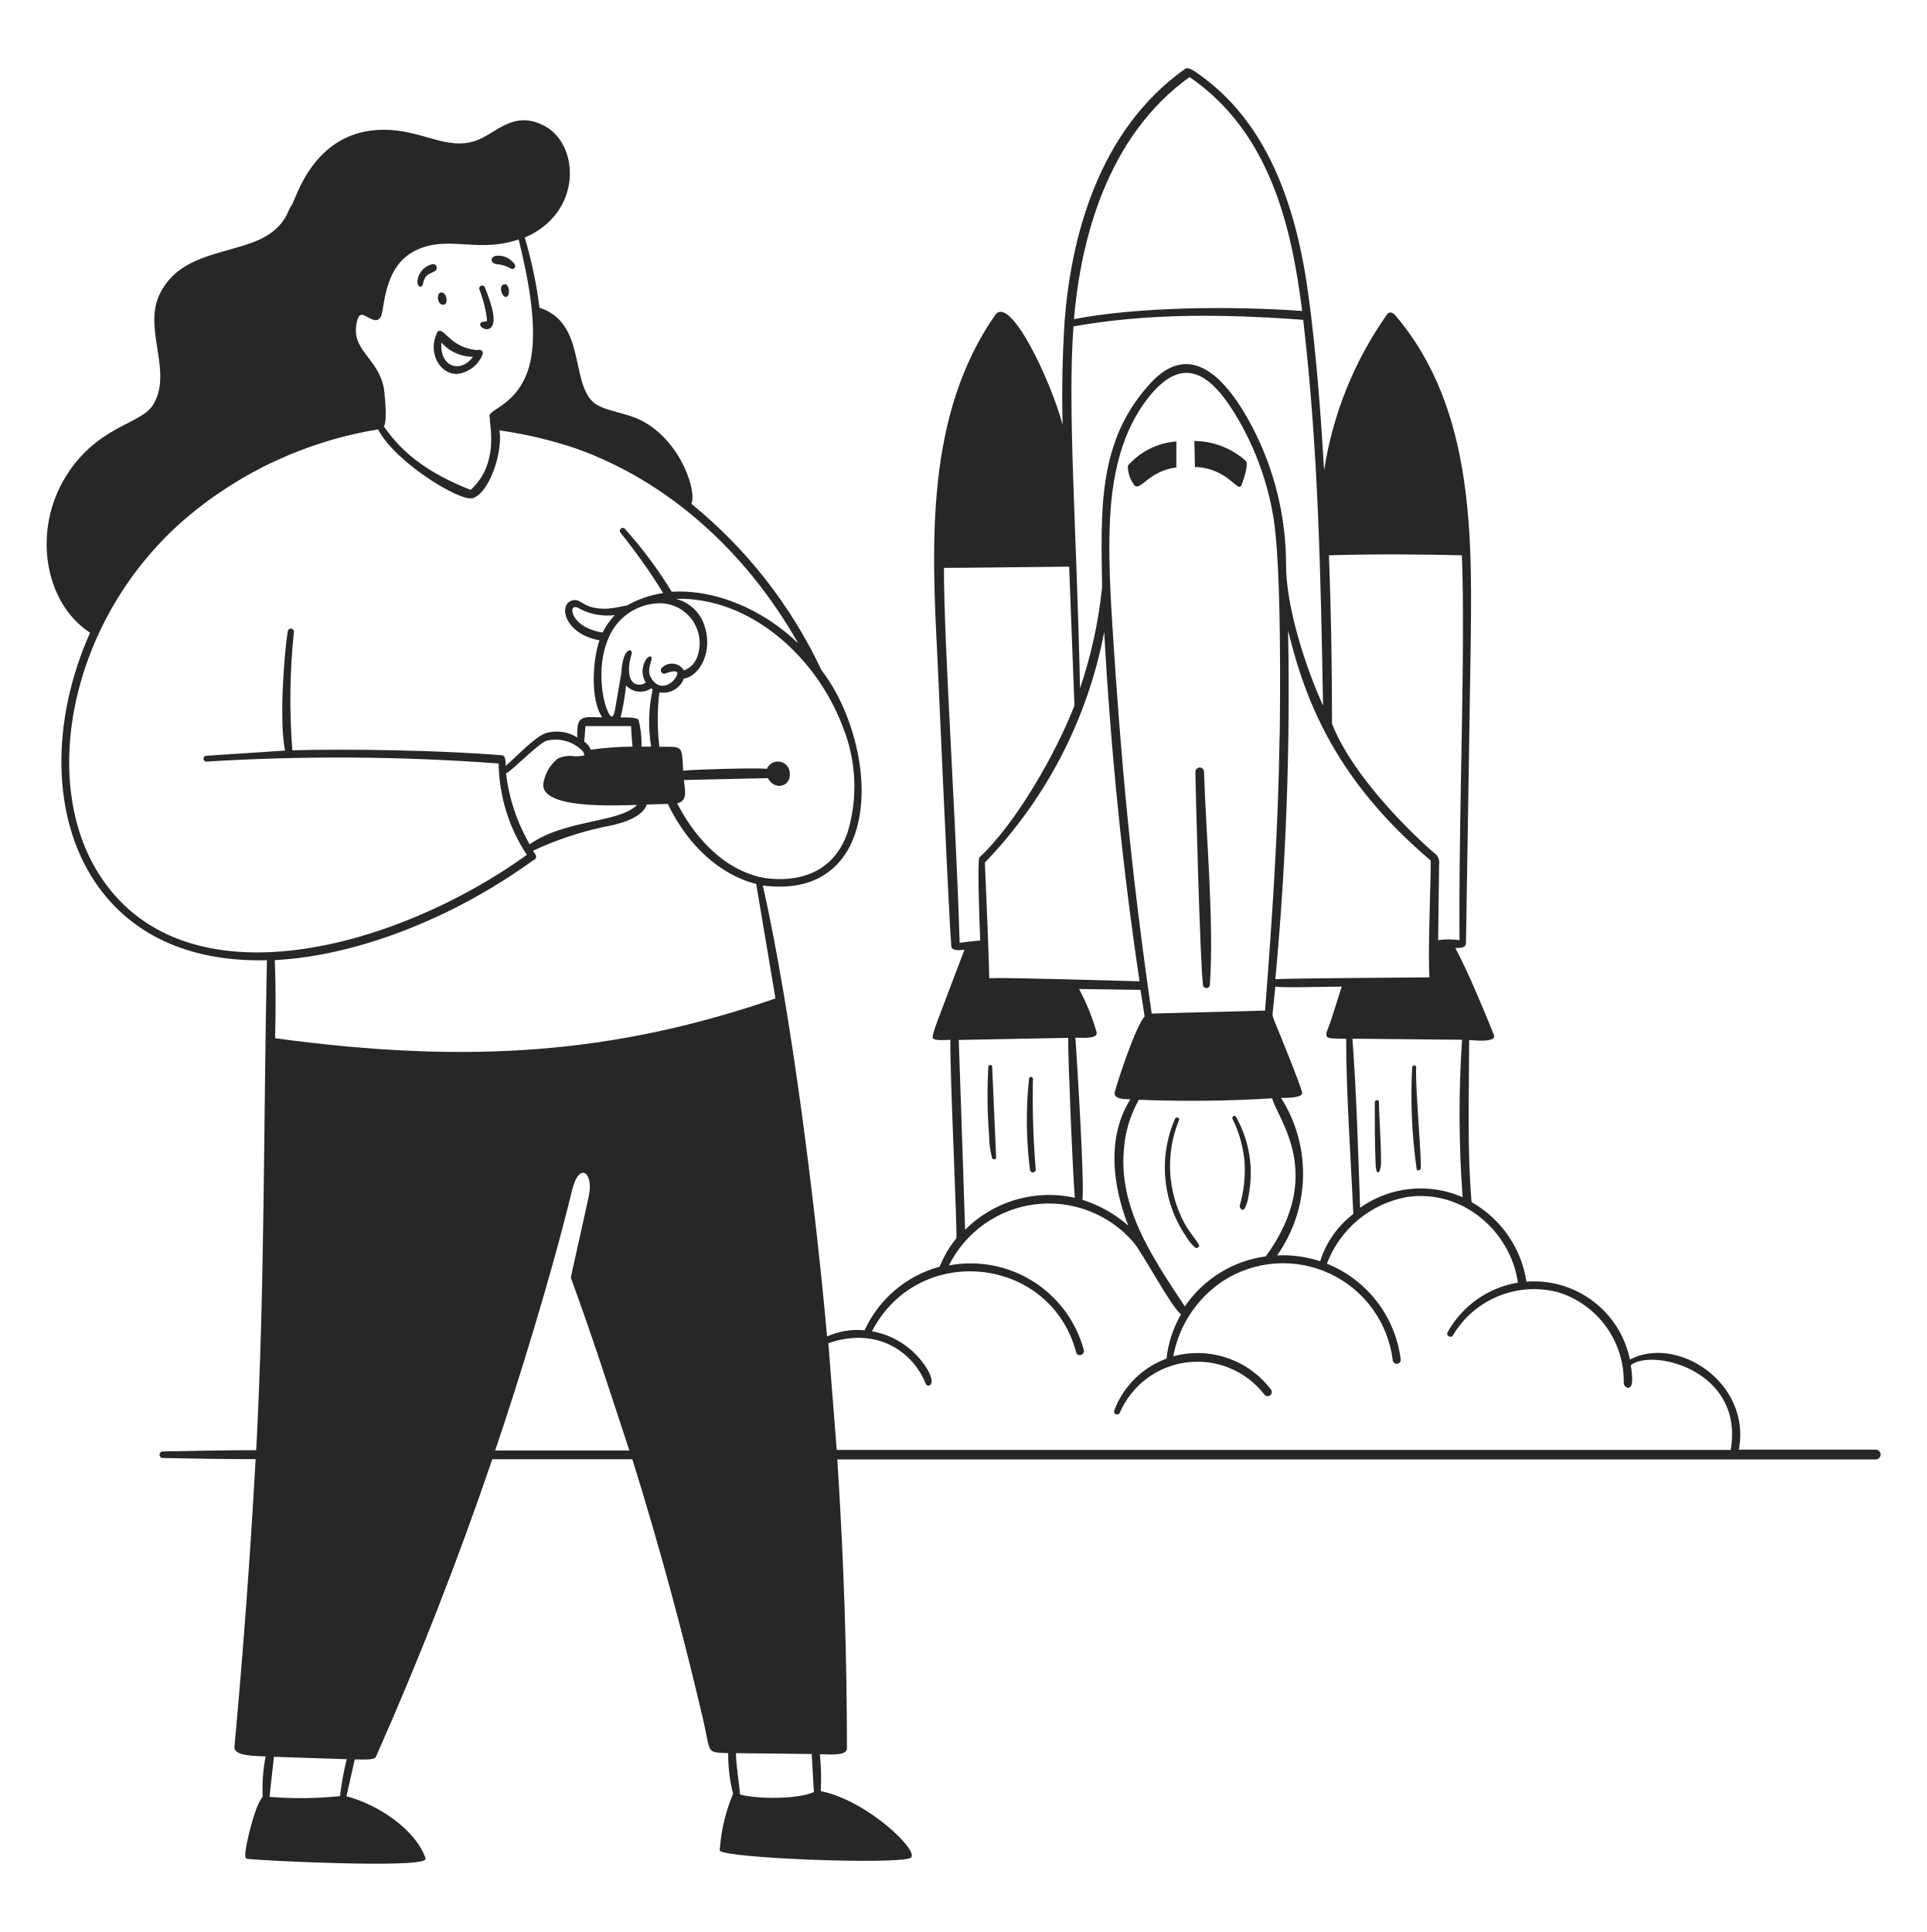
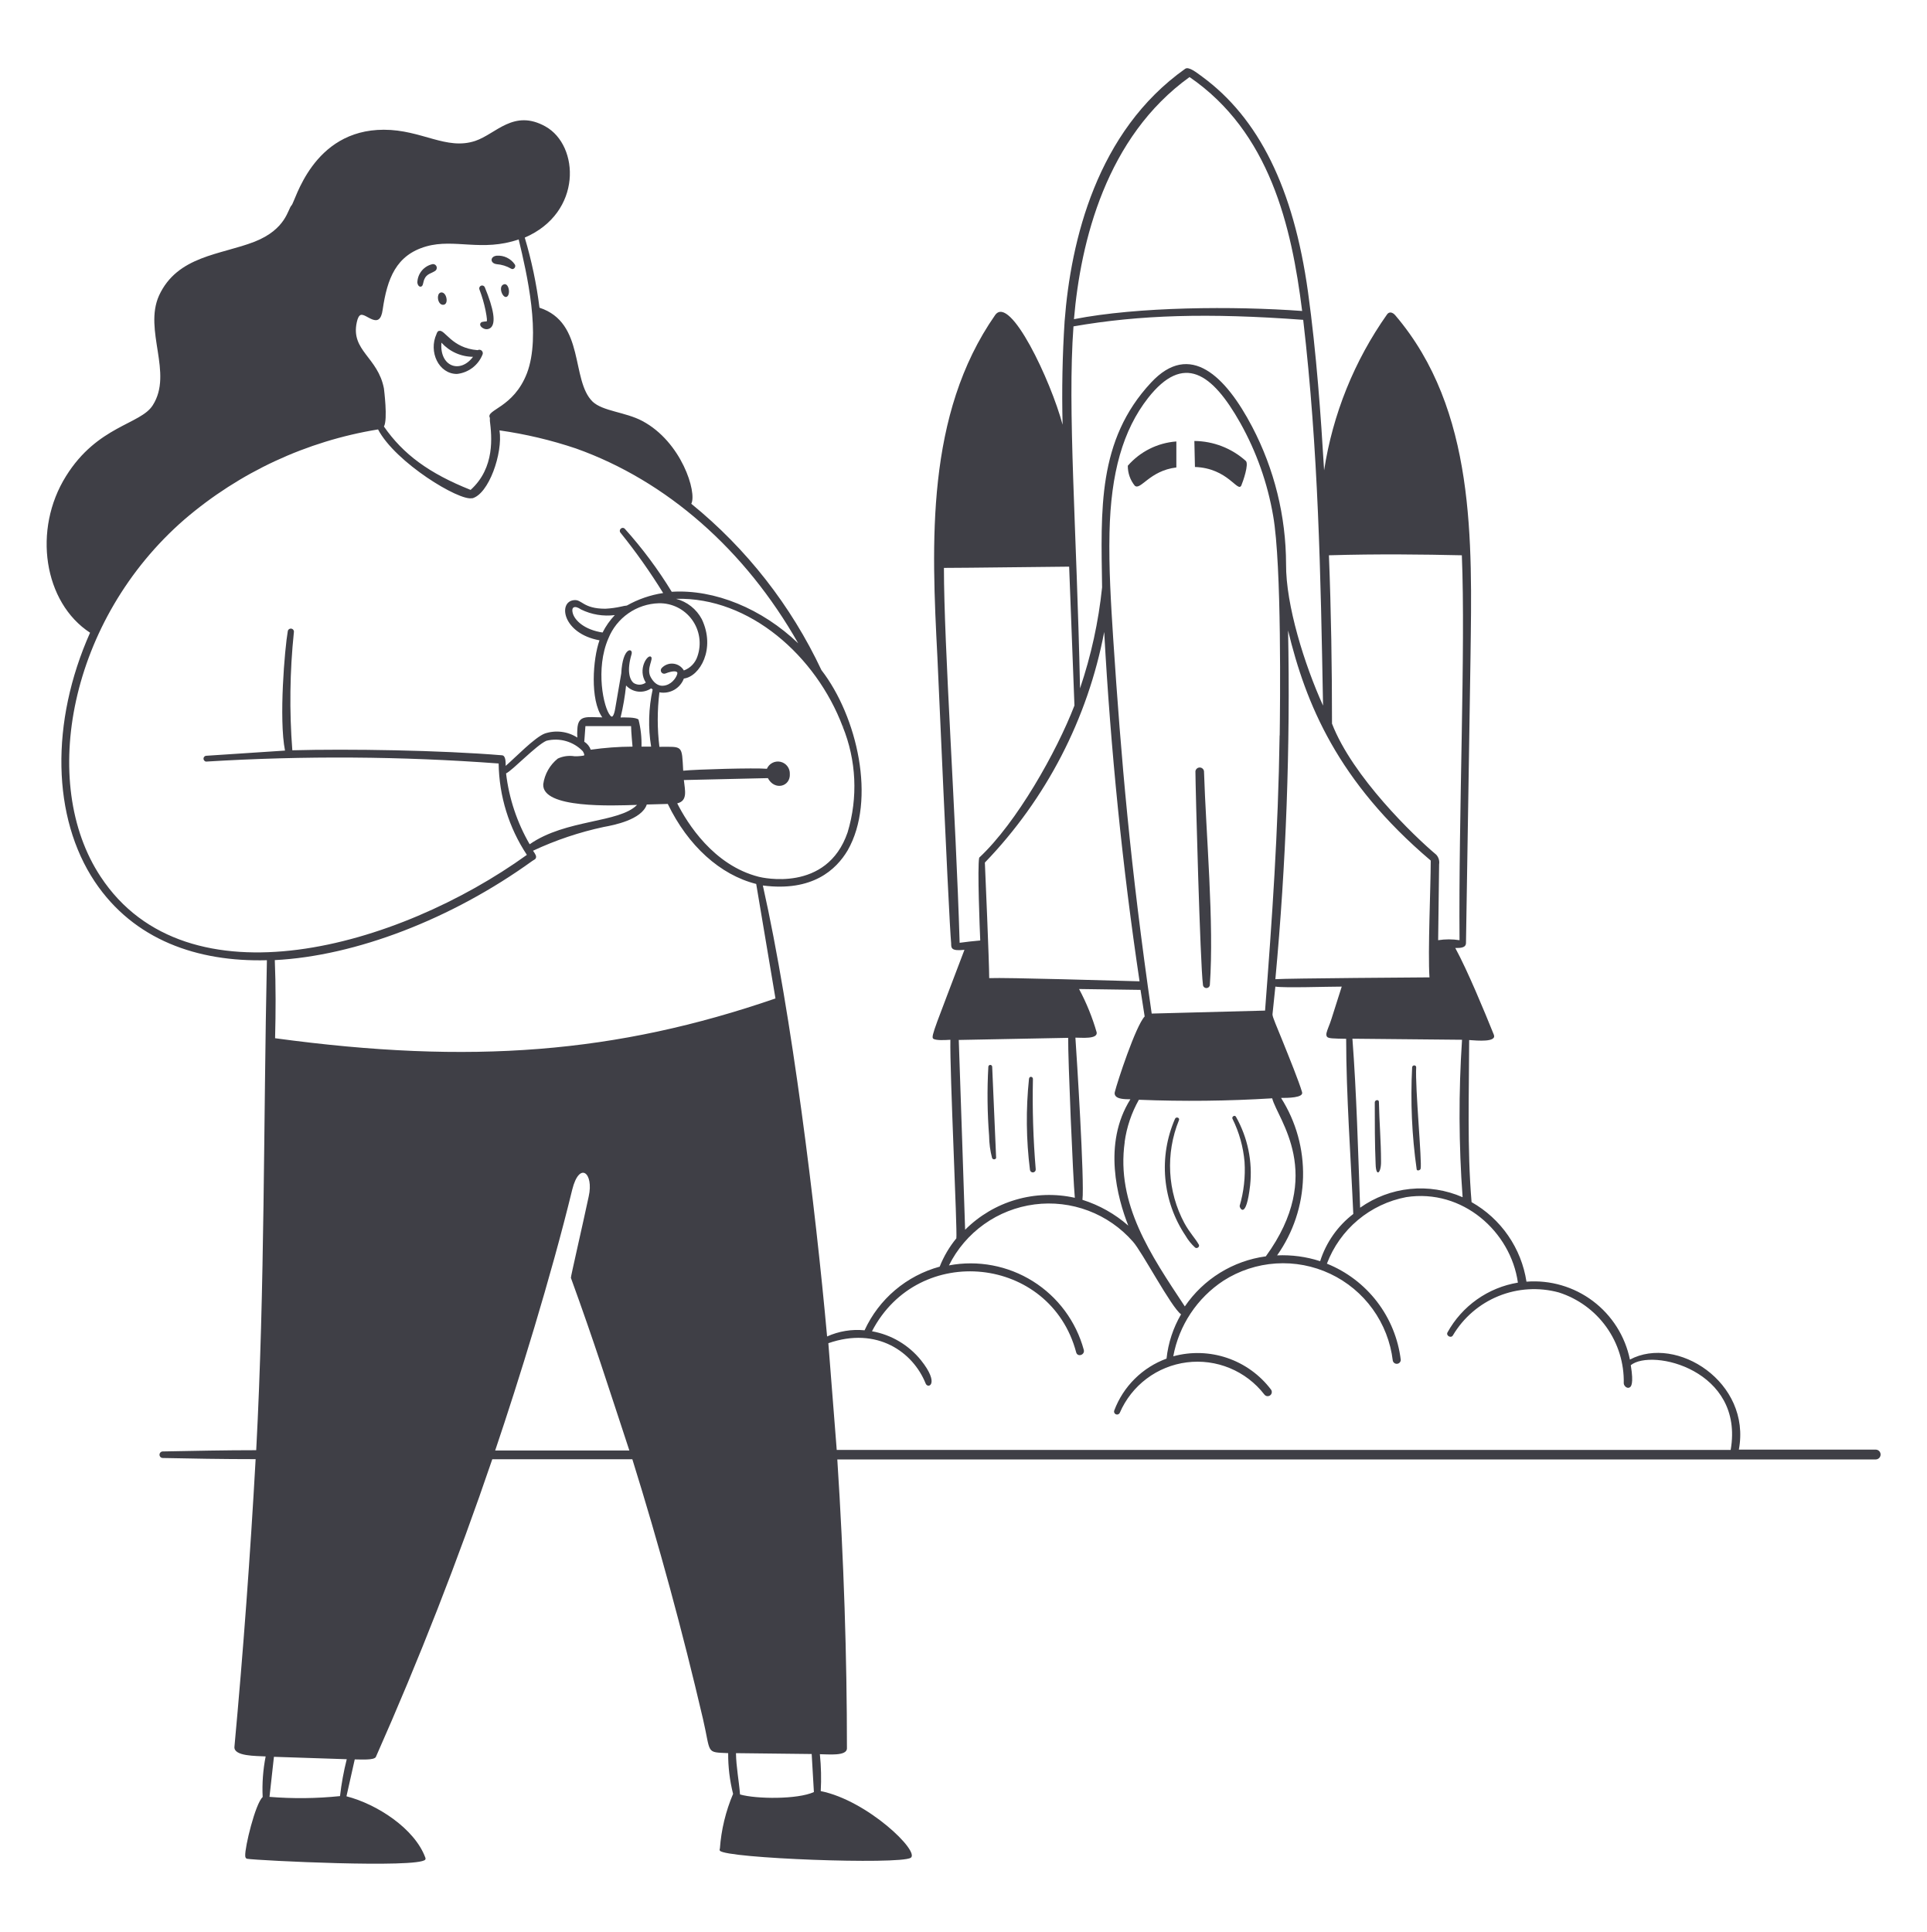
<svg xmlns="http://www.w3.org/2000/svg" width="320" height="321" viewBox="0 0 320 321" fill="none">
-   <path d="M172.048 194.276C171.63 189.285 171.475 184.276 171.584 179.268C171.584 178.852 170.976 178.74 170.928 179.268C170.405 184.287 170.459 189.35 171.088 194.356C171.099 194.484 171.16 194.602 171.257 194.684C171.355 194.767 171.481 194.807 171.608 194.796C171.736 194.786 171.853 194.725 171.936 194.627C172.019 194.53 172.059 194.404 172.048 194.276ZM164.8 192.404C164.829 192.469 164.876 192.524 164.936 192.563C164.996 192.602 165.065 192.622 165.136 192.622C165.207 192.622 165.277 192.602 165.337 192.563C165.396 192.524 165.443 192.469 165.472 192.404C165.248 187.364 165.04 182.308 164.816 177.252C164.816 177.167 164.783 177.086 164.723 177.026C164.663 176.966 164.581 176.932 164.496 176.932C164.411 176.932 164.33 176.966 164.27 177.026C164.21 177.086 164.176 177.167 164.176 177.252C163.963 181.07 164.006 184.897 164.304 188.708C164.315 189.956 164.481 191.198 164.8 192.404ZM206.736 193.044C206.893 195.516 206.617 197.996 205.92 200.372C205.92 200.74 206.992 202.772 207.664 196.932C208.086 192.988 207.263 189.01 205.312 185.556C205.104 185.172 204.56 185.556 204.736 185.892C205.844 188.131 206.522 190.556 206.736 193.044ZM187.344 77.38C187.333 78.584 187.74 79.755 188.496 80.692C189.456 81.556 190.944 78.196 195.408 77.668V73.348C192.294 73.576 189.395 75.025 187.344 77.38ZM229.408 192.948C229.408 189.652 229.12 186.372 229.056 183.076C229.056 182.628 228.368 182.724 228.368 183.172C228.368 186.58 228.368 190.02 228.512 193.444C228.576 195.7 229.456 194.868 229.408 192.948ZM198.4 73.268L198.496 77.588C204.016 77.78 205.616 81.94 206.208 80.644C206.464 80.052 207.504 77.092 206.944 76.58C204.595 74.472 201.557 73.294 198.4 73.268ZM83.568 47.3C82.736 47.748 83.568 49.716 84.224 49.284C84.88 48.852 84.48 46.772 83.568 47.3ZM82.512 42.484C81.392 42.596 81.36 43.748 82.512 43.892C83.347 43.957 84.156 44.209 84.88 44.628C85.312 44.916 85.776 44.34 85.52 43.94C85.191 43.455 84.739 43.065 84.211 42.81C83.683 42.554 83.097 42.442 82.512 42.484ZM79.648 48.116C80.076 49.239 80.414 50.395 80.656 51.572C80.928 52.948 80.912 53.316 80.848 53.396C80.59 53.405 80.333 53.437 80.08 53.492C79.616 53.652 79.616 54.244 80.336 54.58C80.532 54.679 80.752 54.717 80.969 54.688C81.186 54.66 81.389 54.566 81.552 54.42C82.384 53.62 82.032 51.364 80.528 47.716C80.475 47.6 80.378 47.509 80.258 47.464C80.138 47.419 80.005 47.423 79.888 47.476C79.772 47.529 79.681 47.627 79.636 47.747C79.591 47.867 79.595 48 79.648 48.116Z" fill="#27272A" />
-   <path d="M311.552 240.852H288.848C290.944 229.652 278.496 221.764 270.752 225.892C269.957 222.011 267.772 218.555 264.608 216.171C261.443 213.788 257.518 212.642 253.568 212.948C253.147 210.199 252.107 207.581 250.527 205.292C248.948 203.003 246.869 201.102 244.448 199.732C243.696 190.772 244.032 181.652 244.048 172.804C245.408 172.9 248.672 173.204 248.144 171.908C246.544 167.94 243.808 161.316 241.744 157.508C242.576 157.508 243.52 157.508 243.52 156.66C243.776 141.3 244.272 109.076 244.272 109.076C244.528 90.004 245.168 68.084 231.776 52.388C231.36 51.892 230.784 51.716 230.416 52.228C224.968 59.941 221.386 68.815 219.952 78.148C219.408 69.028 218.688 58.724 217.28 48.532C214.88 31.236 209.088 19.62 199.68 12.724C198.784 12.068 197.472 11.012 196.88 11.428C182.192 21.828 177.872 39.972 176.848 53.364C176.48 59.06 176.368 64.836 176.512 70.564C174.544 63.22 167.792 48.884 165.312 52.34C153.76 68.884 154.736 90.26 155.712 109.124C157.312 145.06 157.792 154.324 158 156.74C158 157.524 158 158.052 160.208 157.812C155.552 170.148 154.592 172.212 155.008 172.564C155.424 172.916 157.072 172.804 157.872 172.756C157.76 178.148 159.04 204.356 158.864 205.748C157.703 207.163 156.769 208.75 156.096 210.452C153.369 211.194 150.837 212.526 148.681 214.354C146.525 216.181 144.796 218.46 143.616 221.028C141.488 220.82 139.342 221.173 137.392 222.052C135.472 200.756 131.536 168.564 126.72 147.124C134.96 148.196 138.896 144.5 140.8 141.3C145.6 132.932 142.4 119.028 136.448 111.332C131.41 100.615 124.022 91.17 114.832 83.7C115.808 81.844 113.232 73.412 106.688 69.94C103.888 68.452 100.16 68.34 98.448 66.74C94.784 63.156 97.248 53.62 89.616 51.124C89.123 47.181 88.304 43.285 87.168 39.476C96.768 35.348 96.272 24.18 90.608 21.012C85.328 18.068 82.416 22.244 78.944 23.412C74.144 25.012 70.064 21.556 63.76 21.556C51.872 21.556 49.056 33.524 48.432 34.116C47.808 34.708 47.568 38.084 42.272 40.164C36.64 42.356 29.472 42.484 26.416 49.108C23.824 54.9 28.8 61.972 25.376 67.332C23.376 70.532 16.192 70.724 10.976 79.092C5.392 88.004 7.264 100.1 14.96 105.124C8.336 120.004 8.64 135.828 15.744 146.484C22.24 156.196 32.832 159.844 44.336 159.54C43.76 186.644 44 213.668 42.56 240.948C37.36 240.948 32.144 241.06 27.04 241.156C26.896 241.156 26.758 241.214 26.656 241.316C26.553 241.418 26.496 241.556 26.496 241.7C26.496 241.845 26.553 241.983 26.656 242.085C26.758 242.187 26.896 242.244 27.04 242.244C31.6 242.34 36.992 242.436 42.464 242.436C41.584 258.324 40.4 274.436 38.944 290.228C38.8 291.828 42.544 291.732 44.128 291.828C43.691 294.051 43.524 296.318 43.632 298.58C42.416 299.652 40.64 306.98 40.736 308.34C40.736 308.628 40.864 308.804 41.056 308.836C42.816 309.124 69.408 310.436 70.64 308.98C70.671 308.924 70.687 308.861 70.687 308.796C70.687 308.732 70.671 308.669 70.64 308.612C68.864 303.812 62.64 299.764 57.552 298.452L58.928 292.324C59.984 292.324 62.128 292.484 62.432 291.924C69.584 275.796 76.096 259.14 81.776 242.452H105.04C109.472 256.678 113.384 271.061 116.768 285.572C118.128 291.428 117.184 291.108 120.96 291.284C120.942 293.566 121.217 295.84 121.776 298.052C120.549 300.94 119.808 304.011 119.584 307.14C119.553 307.194 119.537 307.255 119.537 307.316C119.537 307.378 119.553 307.439 119.584 307.492C120.592 308.772 149.312 309.844 151.28 308.676C152.88 307.652 144.112 299.156 136.336 297.588C136.448 295.545 136.4 293.496 136.192 291.46C137.552 291.46 140.688 291.828 140.688 290.484C140.688 275.38 140.176 259.204 139.088 242.484H311.6C311.817 242.478 312.022 242.386 312.17 242.228C312.319 242.071 312.399 241.861 312.392 241.644C312.386 241.428 312.294 241.223 312.136 241.074C311.979 240.926 311.769 240.846 311.552 240.852ZM94.832 212.308C98.816 223.268 100.944 230.084 104.544 240.996H82.256C86.144 229.492 91.52 212.196 95.056 197.652C96.256 192.852 98.672 194.884 97.792 198.788C96.768 203.604 94.784 212.196 94.832 212.308ZM135.2 297.748C132.464 298.996 125.6 298.916 122.928 298.148C122.752 295.86 122.288 293.572 122.256 291.284L134.832 291.428C134.944 293.54 135.072 295.636 135.2 297.748ZM45.6 159.524C59.04 158.852 75.024 152.708 88.4 143.06C88.688 142.852 88.944 142.804 89.024 142.532C89.104 142.26 89.024 142.036 88.544 141.348C92.302 139.589 96.247 138.263 100.304 137.396C101.904 137.108 106.592 136.212 107.44 133.668L110.928 133.572C114.288 140.532 119.632 145.364 125.616 146.868L128.816 165.892C102.384 174.996 78.256 176.932 45.696 172.5C45.808 168.196 45.824 163.828 45.648 159.524H45.6ZM87.536 62.004C85.296 67.812 80.624 68.052 81.376 69.428V69.924C81.68 72.468 82.272 77.7 78.176 81.396C71.264 78.644 66.976 75.476 63.776 70.868C64.448 69.7 63.776 64.596 63.776 64.548C62.784 59.332 58.24 58.276 59.264 53.556C59.408 52.868 59.616 52.468 59.888 52.34C60.784 51.94 63.088 55.028 63.568 51.444C64.32 46.324 65.76 42.372 70.832 40.932C75.536 39.604 80.08 41.876 86.16 39.78C87.536 45.476 89.904 55.78 87.536 62.004ZM78.416 82.804C81.184 82.116 83.552 75.316 82.976 71.508C87.294 72.118 91.547 73.125 95.68 74.516C110.72 79.876 123.776 91.332 132.592 106.884C126.576 101.124 118.704 97.876 111.584 98.324C109.314 94.604 106.706 91.101 103.792 87.86C103.749 87.812 103.696 87.774 103.636 87.748C103.577 87.721 103.513 87.708 103.448 87.708C103.383 87.708 103.319 87.721 103.26 87.748C103.201 87.774 103.148 87.812 103.104 87.86C103.058 87.905 103.022 87.959 102.997 88.018C102.972 88.077 102.959 88.14 102.959 88.204C102.959 88.269 102.972 88.332 102.997 88.391C103.022 88.45 103.058 88.504 103.104 88.548C105.661 91.727 108.017 95.061 110.16 98.532C108.04 98.852 105.995 99.557 104.128 100.612C103.826 100.642 103.526 100.696 103.232 100.772C102.354 100.971 101.46 101.094 100.56 101.14C96.816 101.14 96.672 99.54 95.328 99.716C92.656 99.988 93.44 105.268 99.584 106.388C98.48 109.476 97.984 116.276 100.048 119.188C97.584 119.188 96 118.676 95.904 121.188C95.872 121.641 95.872 122.096 95.904 122.548C95.111 122.038 94.213 121.712 93.277 121.596C92.341 121.48 91.39 121.576 90.496 121.876C88.816 122.516 85.616 125.86 84 127.252C84 126.58 84 125.556 83.408 125.492C73.248 124.644 57.808 124.404 48.56 124.66C48.053 118.133 48.139 111.573 48.816 105.06C48.844 104.927 48.817 104.788 48.742 104.673C48.667 104.559 48.55 104.48 48.416 104.452C48.283 104.425 48.143 104.451 48.029 104.526C47.915 104.601 47.836 104.719 47.808 104.852C47.296 107.732 46.304 119.476 47.344 124.708L34.24 125.572C34.144 125.581 34.052 125.62 33.977 125.682C33.903 125.745 33.849 125.828 33.823 125.922C33.797 126.015 33.8 126.115 33.832 126.207C33.863 126.298 33.922 126.379 34 126.436C34.045 126.477 34.099 126.506 34.157 126.523C34.215 126.54 34.277 126.543 34.336 126.532C50.49 125.543 66.693 125.65 82.832 126.852C82.907 132.258 84.534 137.529 87.52 142.036C66.176 157.412 31.056 167.46 16.72 145.668C6.4 130.1 11.52 102.9 30.656 86.292C39.797 78.456 50.917 73.285 62.8 71.348C65.696 76.868 76.32 83.284 78.4 82.772L78.416 82.804ZM102.128 102.196C101.313 103.057 100.628 104.033 100.096 105.092C97.104 104.644 95.408 103.076 95.12 101.78C94.896 100.884 95.424 100.516 96.528 101.268C98.265 102.116 100.211 102.438 102.128 102.196ZM109.904 111.012C109.823 111.106 109.775 111.223 109.768 111.346C109.76 111.47 109.794 111.592 109.863 111.694C109.933 111.797 110.034 111.873 110.151 111.912C110.269 111.951 110.396 111.949 110.512 111.908C111.808 111.396 112.416 111.508 112.512 111.748C112.608 111.988 112.096 113.172 111.056 113.684C110.384 114.02 109.088 114.324 108.096 112.516C107.28 111.044 108.672 109.428 108.096 109.092C107.52 108.756 105.888 111.236 107.28 113.412C106.993 113.623 106.649 113.743 106.292 113.758C105.936 113.772 105.584 113.679 105.28 113.492C104.576 112.948 104.096 111.428 104.912 108.692C105.216 107.636 103.424 107.364 103.2 111.892C103.104 112.516 102.416 116.356 102.208 117.652C102 118.948 101.712 119.044 101.68 119.06C101.648 119.076 101.504 119.06 101.376 118.884C100.24 117.604 98.88 111.092 101.056 106.084C101.733 104.395 102.888 102.941 104.381 101.901C105.873 100.86 107.638 100.279 109.456 100.228C110.526 100.208 111.584 100.446 112.542 100.923C113.5 101.4 114.328 102.101 114.957 102.966C115.585 103.832 115.995 104.837 116.152 105.895C116.308 106.953 116.207 108.034 115.856 109.044C115.684 109.582 115.391 110.074 115 110.481C114.609 110.889 114.13 111.202 113.6 111.396C113.418 111.084 113.164 110.819 112.86 110.623C112.555 110.427 112.209 110.305 111.849 110.268C111.49 110.23 111.126 110.278 110.788 110.408C110.45 110.537 110.147 110.744 109.904 111.012ZM98.128 124.564C97.932 124.013 97.554 123.544 97.056 123.236L97.248 120.644H104.832C104.832 121.508 105.072 124.052 105.072 124.052C102.748 124.063 100.428 124.234 98.128 124.564ZM103.088 119.204C103.511 117.456 103.815 115.681 104 113.892C104.52 114.459 105.227 114.819 105.991 114.907C106.755 114.995 107.525 114.806 108.16 114.372L108.416 114.548C107.732 117.672 107.645 120.897 108.16 124.052H106.56C106.604 122.538 106.437 121.025 106.064 119.556C105.6 119.14 103.792 119.204 103.088 119.204ZM90.768 123.076C91.841 122.808 92.965 122.828 94.027 123.135C95.089 123.441 96.051 124.022 96.816 124.82C97.104 125.3 97.056 125.46 97.04 125.508C97.024 125.556 96.08 125.684 95.44 125.652C94.495 125.5 93.525 125.633 92.656 126.036C91.337 127.095 90.473 128.617 90.24 130.292C90 134.372 101.792 133.86 105.824 133.732C102.848 136.772 93.984 136.084 87.984 140.276C85.888 136.66 84.553 132.652 84.064 128.5C85.12 128.02 89.072 123.812 90.768 123.076ZM140.8 138.292C137.344 148.388 126.512 145.796 126.064 145.684C118.512 143.78 114.144 136.74 112.496 133.476C114.288 133.06 113.776 131.3 113.6 129.604L127.552 129.284C128.672 131.412 131.328 130.708 131.2 128.58C131.217 128.117 131.07 127.663 130.787 127.297C130.504 126.93 130.101 126.674 129.649 126.573C129.196 126.473 128.723 126.533 128.311 126.745C127.899 126.957 127.574 127.306 127.392 127.732C125.392 127.556 115.552 127.828 113.488 128.052C113.248 123.764 113.488 124.068 109.536 124.084C109.168 121.077 109.168 118.036 109.536 115.028C110.374 115.185 111.241 115.041 111.984 114.623C112.727 114.204 113.299 113.538 113.6 112.74C116.256 112.404 118.928 107.796 116.576 102.868C116.136 102.041 115.529 101.314 114.794 100.733C114.059 100.152 113.211 99.73 112.304 99.492C124.512 99.172 135.568 109.012 139.984 120.724C140.208 120.724 140.352 120.564 139.984 120.724C142.257 126.315 142.545 132.515 140.8 138.292ZM57.6 292.292C57.091 294.308 56.717 296.355 56.48 298.42C52.589 298.823 48.668 298.866 44.768 298.548C45.024 296.324 45.264 294.116 45.504 291.892L57.6 292.292ZM270.88 226.836C274.368 223.972 289.792 227.62 287.488 240.9H138.992L137.6 223.172C145.712 220.356 151.664 224.644 153.76 229.86C154.128 230.836 156.192 230.004 152.976 225.988C150.933 223.463 148.047 221.758 144.848 221.188C152.592 206.276 174.512 208.66 178.768 224.692C178.992 225.54 180.256 225.124 180.032 224.276C178.748 219.548 175.73 215.478 171.578 212.877C167.426 210.277 162.446 209.336 157.632 210.244C158.989 207.517 160.996 205.166 163.477 203.399C165.958 201.631 168.837 200.503 171.857 200.112C174.878 199.721 177.949 200.081 180.798 201.159C183.647 202.237 186.186 204 188.192 206.292C189.664 207.892 194.592 217.268 196.192 218.372C194.877 220.628 194.053 223.136 193.776 225.732C191.798 226.457 190 227.6 188.503 229.082C187.007 230.565 185.847 232.353 185.104 234.324C185.051 234.445 185.048 234.582 185.096 234.705C185.144 234.828 185.239 234.927 185.36 234.98C185.481 235.033 185.618 235.036 185.741 234.988C185.864 234.94 185.963 234.845 186.016 234.724C186.984 232.482 188.52 230.531 190.472 229.063C192.424 227.595 194.726 226.662 197.149 226.355C199.572 226.048 202.033 226.378 204.289 227.313C206.546 228.247 208.52 229.754 210.016 231.684C210.122 231.833 210.283 231.933 210.463 231.963C210.643 231.993 210.828 231.95 210.976 231.844C211.125 231.738 211.225 231.578 211.255 231.397C211.285 231.217 211.242 231.033 211.136 230.884C209.293 228.444 206.76 226.612 203.865 225.625C200.971 224.638 197.846 224.542 194.896 225.348C195.366 222.801 196.347 220.375 197.78 218.216C199.213 216.057 201.067 214.211 203.232 212.788C205.85 211.11 208.851 210.125 211.954 209.924C215.057 209.724 218.16 210.315 220.972 211.643C223.784 212.97 226.212 214.99 228.029 217.514C229.846 220.037 230.993 222.981 231.36 226.068C231.395 226.228 231.486 226.369 231.618 226.466C231.749 226.563 231.911 226.609 232.073 226.595C232.236 226.582 232.388 226.509 232.501 226.392C232.614 226.274 232.681 226.119 232.688 225.956C232.264 222.434 230.902 219.091 228.743 216.276C226.584 213.462 223.708 211.279 220.416 209.956C221.484 207.139 223.257 204.643 225.565 202.707C227.873 200.772 230.64 199.461 233.6 198.9C242.944 197.46 250.96 204.644 252.144 213.108C249.696 213.514 247.372 214.468 245.346 215.901C243.32 217.334 241.646 219.207 240.448 221.38C240.16 221.924 241.04 222.404 241.344 221.876C243.091 218.924 245.76 216.626 248.939 215.337C252.119 214.048 255.634 213.838 258.944 214.74C262.129 215.755 264.9 217.772 266.844 220.492C268.788 223.211 269.8 226.486 269.728 229.828C269.728 230.26 270.304 230.804 270.736 230.5C270.912 230.388 271.424 230.02 270.896 226.836H270.88ZM178.32 54.228C189.296 52.308 200.72 51.972 216.48 53.14C219.008 74.884 219.376 95.364 219.776 117.236C216.704 110.452 213.584 100.548 213.632 93.716C213.617 85.769 211.685 77.942 208 70.9C203.616 62.532 197.68 56.612 191.216 63.556C182.256 73.156 182.896 84.74 183.072 97.588C182.479 103.302 181.25 108.931 179.408 114.372C178.848 87.7 177.296 68.052 178.32 54.228ZM242.448 156.212C241.271 156.028 240.073 156.028 238.896 156.212L239.056 143.604C239.103 143.319 239.084 143.026 239.001 142.749C238.918 142.472 238.773 142.217 238.576 142.004C234.912 138.932 224.656 129.044 221.264 120.228C221.264 110.948 221.12 101.54 220.752 92.26C228.864 92.02 236.448 92.116 242.832 92.26C243.472 107.86 242.272 135.124 242.448 156.212ZM178.544 199.012C175.305 198.292 171.936 198.402 168.751 199.33C165.565 200.259 162.665 201.977 160.32 204.324C160.208 200.884 159.504 179.508 159.264 172.788L177.44 172.436C177.392 175.684 178.24 195.876 178.544 199.012ZM213.968 104.756C216.896 116.868 222.144 129.812 237.664 142.98C237.664 147.3 237.168 158.228 237.456 162.388C237.136 162.388 213.584 162.548 211.856 162.692C213.646 143.435 214.351 124.093 213.968 104.756ZM183.424 104.996C184.496 124.596 186.464 144.1 189.296 163.044C185.376 162.948 166.992 162.388 164.32 162.516C164.32 159.892 163.664 144.788 163.6 143.316C173.791 132.74 180.68 119.424 183.424 104.996ZM178.624 172.404C179.776 172.404 182.32 172.676 182.176 171.54C181.457 169.039 180.476 166.62 179.248 164.324L189.456 164.468C189.696 165.94 189.92 167.412 190.144 168.884C188.64 170.484 185.6 179.764 185.184 181.444C185.152 181.556 185.147 181.674 185.169 181.788C185.192 181.902 185.241 182.009 185.312 182.1C185.696 182.58 186.704 182.644 187.776 182.644C183.12 190.02 185.648 199.14 187.424 203.636C185.21 201.695 182.616 200.235 179.808 199.348C180.176 196.42 178.832 175.092 178.64 172.404H178.624ZM186.816 189.748C187.155 187.279 187.958 184.895 189.184 182.724C196.565 183.02 203.956 182.94 211.328 182.484C212.208 185.956 220.224 195.06 210.272 208.74C207.571 209.106 204.978 210.036 202.66 211.47C200.341 212.903 198.351 214.808 196.816 217.06C191.152 208.5 185.376 200.052 186.832 189.748H186.816ZM212.56 122.196C212.32 138.324 211.328 152.452 210.144 167.908L191.312 168.404C187.76 143.812 186.24 126.212 184.912 106.004C184.544 100.276 184.176 94.34 184.304 88.532C184.512 78.564 186.544 71.46 190.704 66.132C196.592 58.628 201.36 61.972 206.032 70.276C208.715 75.07 210.56 80.286 211.488 85.7C212.928 93.86 212.64 117.54 212.576 122.196H212.56ZM219.28 209.54C216.978 208.795 214.561 208.47 212.144 208.58C214.836 204.777 216.336 200.258 216.453 195.6C216.57 190.942 215.298 186.354 212.8 182.42C213.84 182.42 216.608 182.42 216.288 181.444C215.744 179.62 214.208 175.828 212.976 172.772C212.176 170.756 211.376 169.012 211.376 168.548C211.472 167.7 211.856 163.924 211.856 163.924C213.344 164.164 220.464 163.924 222.88 163.924C220.848 170.324 221.12 169.524 220.688 170.628C220.368 171.476 220.208 171.892 220.416 172.228C220.624 172.564 221.472 172.548 223.616 172.596C223.616 181.828 224.4 192.5 224.8 201.7C222.208 203.69 220.287 206.426 219.296 209.54H219.28ZM224.64 172.58L242.864 172.756C242.284 181.468 242.316 190.209 242.96 198.916C240.214 197.712 237.202 197.239 234.218 197.545C231.235 197.851 228.381 198.924 225.936 200.66C225.6 191.3 225.344 181.684 224.656 172.58H224.64ZM178.4 53.028C179.504 40.084 183.76 22.756 197.6 12.804C210.912 21.94 214.544 37.54 216.304 51.668C204.96 50.836 188.992 50.948 178.416 53.028H178.4ZM156.8 94.356C160.528 94.356 174.4 94.164 177.6 94.148C177.888 101.828 178.182 109.519 178.48 117.22C175.52 124.9 168.88 136.708 162.656 142.5C162.336 144.1 162.752 154.404 162.832 156.26C161.664 156.372 160.496 156.484 159.408 156.644C158.768 135.108 156.8 107.284 156.8 94.356Z" fill="#27272A" />
-   <path d="M79.344 58.18C75.008 57.844 73.904 54.692 72.944 54.98C72.688 54.98 72.576 55.316 72.512 55.492C71.152 58.452 72.88 62.132 75.904 62.132C76.835 62.032 77.72 61.682 78.467 61.119C79.214 60.555 79.793 59.799 80.144 58.932C80.197 58.822 80.214 58.698 80.191 58.578C80.169 58.457 80.109 58.347 80.019 58.264C79.93 58.18 79.817 58.127 79.695 58.112C79.574 58.097 79.451 58.121 79.344 58.18ZM78.576 59.284C76.416 62.164 72.992 60.884 73.328 56.932C73.992 57.667 74.801 58.255 75.705 58.66C76.608 59.065 77.586 59.278 78.576 59.284ZM200 128.132C199.975 127.962 199.889 127.806 199.758 127.694C199.627 127.581 199.461 127.519 199.288 127.519C199.116 127.519 198.949 127.581 198.819 127.694C198.688 127.806 198.602 127.962 198.576 128.132C198.576 130.548 199.376 160.356 199.824 163.588C199.824 163.741 199.885 163.887 199.993 163.996C200.101 164.104 200.248 164.164 200.4 164.164C200.553 164.164 200.7 164.104 200.808 163.996C200.916 163.887 200.976 163.741 200.976 163.588C201.696 153.412 200.336 138.676 200 128.132ZM73.6 50.644C74.112 50.644 74.272 50.1 74.16 49.54C73.936 48.42 73.04 48.356 72.816 48.996C72.592 49.636 72.912 50.644 73.6 50.644ZM71.904 43.876C71.184 44.019 70.535 44.406 70.066 44.971C69.597 45.536 69.336 46.246 69.328 46.98C69.456 47.812 70.144 47.812 70.256 47.204C70.592 45.492 71.312 45.604 72.208 45.06C72.337 44.997 72.441 44.892 72.501 44.761C72.561 44.631 72.575 44.483 72.539 44.344C72.503 44.205 72.421 44.083 72.305 43.997C72.189 43.912 72.048 43.869 71.904 43.876ZM235.328 194.276C235.328 194.58 235.92 194.484 235.984 194.18C236.24 193.092 235.056 180.692 235.248 177.332C235.248 176.9 234.608 176.916 234.576 177.332C234.281 182.991 234.533 188.666 235.328 194.276ZM198.528 207.284C198.848 207.524 199.344 207.14 199.136 206.788C198.528 205.716 197.664 204.884 196.752 203.236C195.352 200.625 194.545 197.737 194.387 194.778C194.23 191.819 194.726 188.862 195.84 186.116C196.016 185.716 195.376 185.476 195.184 185.892C193.824 189.014 193.271 192.428 193.576 195.819C193.881 199.211 195.033 202.471 196.928 205.3C197.356 206.04 197.896 206.709 198.528 207.284Z" fill="#27272A" />
+   <path d="M172.048 194.276C171.63 189.285 171.475 184.276 171.584 179.268C171.584 178.852 170.976 178.74 170.928 179.268C170.405 184.287 170.459 189.35 171.088 194.356C171.099 194.484 171.16 194.602 171.257 194.684C171.355 194.767 171.481 194.807 171.608 194.796C171.736 194.786 171.853 194.725 171.936 194.627C172.019 194.53 172.059 194.404 172.048 194.276ZM164.8 192.404C164.829 192.469 164.876 192.524 164.936 192.563C164.996 192.602 165.065 192.622 165.136 192.622C165.207 192.622 165.277 192.602 165.337 192.563C165.396 192.524 165.443 192.469 165.472 192.404C165.248 187.364 165.04 182.308 164.816 177.252C164.816 177.167 164.783 177.086 164.723 177.026C164.663 176.966 164.581 176.932 164.496 176.932C164.411 176.932 164.33 176.966 164.27 177.026C164.21 177.086 164.176 177.167 164.176 177.252C163.963 181.07 164.006 184.897 164.304 188.708C164.315 189.956 164.481 191.198 164.8 192.404ZM206.736 193.044C206.893 195.516 206.617 197.996 205.92 200.372C205.92 200.74 206.992 202.772 207.664 196.932C208.086 192.988 207.263 189.01 205.312 185.556C205.104 185.172 204.56 185.556 204.736 185.892C205.844 188.131 206.522 190.556 206.736 193.044ZM187.344 77.38C187.333 78.584 187.74 79.755 188.496 80.692C189.456 81.556 190.944 78.196 195.408 77.668V73.348C192.294 73.576 189.395 75.025 187.344 77.38ZM229.408 192.948C229.408 189.652 229.12 186.372 229.056 183.076C229.056 182.628 228.368 182.724 228.368 183.172C228.368 186.58 228.368 190.02 228.512 193.444C228.576 195.7 229.456 194.868 229.408 192.948ZM198.4 73.268L198.496 77.588C204.016 77.78 205.616 81.94 206.208 80.644C206.464 80.052 207.504 77.092 206.944 76.58C204.595 74.472 201.557 73.294 198.4 73.268ZM83.568 47.3C82.736 47.748 83.568 49.716 84.224 49.284C84.88 48.852 84.48 46.772 83.568 47.3ZM82.512 42.484C81.392 42.596 81.36 43.748 82.512 43.892C83.347 43.957 84.156 44.209 84.88 44.628C85.312 44.916 85.776 44.34 85.52 43.94C85.191 43.455 84.739 43.065 84.211 42.81C83.683 42.554 83.097 42.442 82.512 42.484ZM79.648 48.116C80.076 49.239 80.414 50.395 80.656 51.572C80.928 52.948 80.912 53.316 80.848 53.396C80.59 53.405 80.333 53.437 80.08 53.492C79.616 53.652 79.616 54.244 80.336 54.58C80.532 54.679 80.752 54.717 80.969 54.688C81.186 54.66 81.389 54.566 81.552 54.42C82.384 53.62 82.032 51.364 80.528 47.716C80.475 47.6 80.378 47.509 80.258 47.464C80.138 47.419 80.005 47.423 79.888 47.476C79.772 47.529 79.681 47.627 79.636 47.747C79.591 47.867 79.595 48 79.648 48.116Z" fill="#3F3F46" />
+   <path d="M311.552 240.852H288.848C290.944 229.652 278.496 221.764 270.752 225.892C269.957 222.011 267.772 218.555 264.608 216.171C261.443 213.788 257.518 212.642 253.568 212.948C253.147 210.199 252.107 207.581 250.527 205.292C248.948 203.003 246.869 201.102 244.448 199.732C243.696 190.772 244.032 181.652 244.048 172.804C245.408 172.9 248.672 173.204 248.144 171.908C246.544 167.94 243.808 161.316 241.744 157.508C242.576 157.508 243.52 157.508 243.52 156.66C243.776 141.3 244.272 109.076 244.272 109.076C244.528 90.004 245.168 68.084 231.776 52.388C231.36 51.892 230.784 51.716 230.416 52.228C224.968 59.941 221.386 68.815 219.952 78.148C219.408 69.028 218.688 58.724 217.28 48.532C214.88 31.236 209.088 19.62 199.68 12.724C198.784 12.068 197.472 11.012 196.88 11.428C182.192 21.828 177.872 39.972 176.848 53.364C176.48 59.06 176.368 64.836 176.512 70.564C174.544 63.22 167.792 48.884 165.312 52.34C153.76 68.884 154.736 90.26 155.712 109.124C157.312 145.06 157.792 154.324 158 156.74C158 157.524 158 158.052 160.208 157.812C155.552 170.148 154.592 172.212 155.008 172.564C155.424 172.916 157.072 172.804 157.872 172.756C157.76 178.148 159.04 204.356 158.864 205.748C157.703 207.163 156.769 208.75 156.096 210.452C153.369 211.194 150.837 212.526 148.681 214.354C146.525 216.181 144.796 218.46 143.616 221.028C141.488 220.82 139.342 221.173 137.392 222.052C135.472 200.756 131.536 168.564 126.72 147.124C134.96 148.196 138.896 144.5 140.8 141.3C145.6 132.932 142.4 119.028 136.448 111.332C131.41 100.615 124.022 91.17 114.832 83.7C115.808 81.844 113.232 73.412 106.688 69.94C103.888 68.452 100.16 68.34 98.448 66.74C94.784 63.156 97.248 53.62 89.616 51.124C89.123 47.181 88.304 43.285 87.168 39.476C96.768 35.348 96.272 24.18 90.608 21.012C85.328 18.068 82.416 22.244 78.944 23.412C74.144 25.012 70.064 21.556 63.76 21.556C51.872 21.556 49.056 33.524 48.432 34.116C47.808 34.708 47.568 38.084 42.272 40.164C36.64 42.356 29.472 42.484 26.416 49.108C23.824 54.9 28.8 61.972 25.376 67.332C23.376 70.532 16.192 70.724 10.976 79.092C5.392 88.004 7.264 100.1 14.96 105.124C8.336 120.004 8.64 135.828 15.744 146.484C22.24 156.196 32.832 159.844 44.336 159.54C43.76 186.644 44 213.668 42.56 240.948C37.36 240.948 32.144 241.06 27.04 241.156C26.896 241.156 26.758 241.214 26.656 241.316C26.553 241.418 26.496 241.556 26.496 241.7C26.496 241.845 26.553 241.983 26.656 242.085C26.758 242.187 26.896 242.244 27.04 242.244C31.6 242.34 36.992 242.436 42.464 242.436C41.584 258.324 40.4 274.436 38.944 290.228C38.8 291.828 42.544 291.732 44.128 291.828C43.691 294.051 43.524 296.318 43.632 298.58C42.416 299.652 40.64 306.98 40.736 308.34C40.736 308.628 40.864 308.804 41.056 308.836C42.816 309.124 69.408 310.436 70.64 308.98C70.671 308.924 70.687 308.861 70.687 308.796C70.687 308.732 70.671 308.669 70.64 308.612C68.864 303.812 62.64 299.764 57.552 298.452L58.928 292.324C59.984 292.324 62.128 292.484 62.432 291.924C69.584 275.796 76.096 259.14 81.776 242.452H105.04C109.472 256.678 113.384 271.061 116.768 285.572C118.128 291.428 117.184 291.108 120.96 291.284C120.942 293.566 121.217 295.84 121.776 298.052C120.549 300.94 119.808 304.011 119.584 307.14C119.553 307.194 119.537 307.255 119.537 307.316C119.537 307.378 119.553 307.439 119.584 307.492C120.592 308.772 149.312 309.844 151.28 308.676C152.88 307.652 144.112 299.156 136.336 297.588C136.448 295.545 136.4 293.496 136.192 291.46C137.552 291.46 140.688 291.828 140.688 290.484C140.688 275.38 140.176 259.204 139.088 242.484H311.6C311.817 242.478 312.022 242.386 312.17 242.228C312.319 242.071 312.399 241.861 312.392 241.644C312.386 241.428 312.294 241.223 312.136 241.074C311.979 240.926 311.769 240.846 311.552 240.852ZM94.832 212.308C98.816 223.268 100.944 230.084 104.544 240.996H82.256C86.144 229.492 91.52 212.196 95.056 197.652C96.256 192.852 98.672 194.884 97.792 198.788C96.768 203.604 94.784 212.196 94.832 212.308ZM135.2 297.748C132.464 298.996 125.6 298.916 122.928 298.148C122.752 295.86 122.288 293.572 122.256 291.284L134.832 291.428C134.944 293.54 135.072 295.636 135.2 297.748ZM45.6 159.524C59.04 158.852 75.024 152.708 88.4 143.06C88.688 142.852 88.944 142.804 89.024 142.532C89.104 142.26 89.024 142.036 88.544 141.348C92.302 139.589 96.247 138.263 100.304 137.396C101.904 137.108 106.592 136.212 107.44 133.668L110.928 133.572C114.288 140.532 119.632 145.364 125.616 146.868L128.816 165.892C102.384 174.996 78.256 176.932 45.696 172.5C45.808 168.196 45.824 163.828 45.648 159.524H45.6ZM87.536 62.004C85.296 67.812 80.624 68.052 81.376 69.428V69.924C81.68 72.468 82.272 77.7 78.176 81.396C71.264 78.644 66.976 75.476 63.776 70.868C64.448 69.7 63.776 64.596 63.776 64.548C62.784 59.332 58.24 58.276 59.264 53.556C59.408 52.868 59.616 52.468 59.888 52.34C60.784 51.94 63.088 55.028 63.568 51.444C64.32 46.324 65.76 42.372 70.832 40.932C75.536 39.604 80.08 41.876 86.16 39.78C87.536 45.476 89.904 55.78 87.536 62.004ZM78.416 82.804C81.184 82.116 83.552 75.316 82.976 71.508C87.294 72.118 91.547 73.125 95.68 74.516C110.72 79.876 123.776 91.332 132.592 106.884C126.576 101.124 118.704 97.876 111.584 98.324C109.314 94.604 106.706 91.101 103.792 87.86C103.749 87.812 103.696 87.774 103.636 87.748C103.577 87.721 103.513 87.708 103.448 87.708C103.383 87.708 103.319 87.721 103.26 87.748C103.201 87.774 103.148 87.812 103.104 87.86C103.058 87.905 103.022 87.959 102.997 88.018C102.972 88.077 102.959 88.14 102.959 88.204C102.959 88.269 102.972 88.332 102.997 88.391C103.022 88.45 103.058 88.504 103.104 88.548C105.661 91.727 108.017 95.061 110.16 98.532C108.04 98.852 105.995 99.557 104.128 100.612C103.826 100.642 103.526 100.696 103.232 100.772C102.354 100.971 101.46 101.094 100.56 101.14C96.816 101.14 96.672 99.54 95.328 99.716C92.656 99.988 93.44 105.268 99.584 106.388C98.48 109.476 97.984 116.276 100.048 119.188C97.584 119.188 96 118.676 95.904 121.188C95.872 121.641 95.872 122.096 95.904 122.548C95.111 122.038 94.213 121.712 93.277 121.596C92.341 121.48 91.39 121.575 90.496 121.876C88.816 122.516 85.616 125.86 84 127.252C84 126.58 84 125.556 83.408 125.492C73.248 124.644 57.808 124.404 48.56 124.66C48.053 118.133 48.139 111.573 48.816 105.06C48.844 104.927 48.817 104.788 48.742 104.673C48.667 104.559 48.55 104.48 48.416 104.452C48.283 104.425 48.143 104.451 48.029 104.526C47.915 104.601 47.836 104.719 47.808 104.852C47.296 107.732 46.304 119.476 47.344 124.708L34.24 125.572C34.144 125.581 34.052 125.62 33.977 125.682C33.903 125.745 33.849 125.828 33.823 125.922C33.797 126.015 33.8 126.115 33.832 126.207C33.863 126.298 33.922 126.379 34 126.436C34.045 126.477 34.099 126.506 34.157 126.523C34.215 126.54 34.277 126.543 34.336 126.532C50.49 125.543 66.693 125.65 82.832 126.852C82.907 132.258 84.534 137.529 87.52 142.036C66.176 157.412 31.056 167.46 16.72 145.668C6.4 130.1 11.52 102.9 30.656 86.292C39.797 78.456 50.917 73.285 62.8 71.348C65.696 76.868 76.32 83.284 78.4 82.772L78.416 82.804ZM102.128 102.196C101.313 103.057 100.628 104.033 100.096 105.092C97.104 104.644 95.408 103.076 95.12 101.78C94.896 100.884 95.424 100.516 96.528 101.268C98.265 102.116 100.211 102.438 102.128 102.196ZM109.904 111.012C109.823 111.106 109.775 111.223 109.768 111.346C109.76 111.47 109.794 111.592 109.863 111.694C109.933 111.797 110.034 111.873 110.151 111.912C110.269 111.951 110.396 111.949 110.512 111.908C111.808 111.396 112.416 111.508 112.512 111.748C112.608 111.988 112.096 113.172 111.056 113.684C110.384 114.02 109.088 114.324 108.096 112.516C107.28 111.044 108.672 109.428 108.096 109.092C107.52 108.756 105.888 111.236 107.28 113.412C106.993 113.623 106.649 113.743 106.292 113.758C105.936 113.772 105.584 113.679 105.28 113.492C104.576 112.948 104.096 111.428 104.912 108.692C105.216 107.636 103.424 107.364 103.2 111.892C103.104 112.516 102.416 116.356 102.208 117.652C102 118.948 101.712 119.044 101.68 119.06C101.648 119.076 101.504 119.06 101.376 118.884C100.24 117.604 98.88 111.092 101.056 106.084C101.733 104.395 102.888 102.941 104.381 101.901C105.873 100.86 107.638 100.279 109.456 100.228C110.526 100.208 111.584 100.446 112.542 100.923C113.5 101.4 114.328 102.101 114.957 102.966C115.585 103.832 115.995 104.837 116.152 105.895C116.308 106.953 116.207 108.034 115.856 109.044C115.684 109.582 115.391 110.074 115 110.481C114.609 110.889 114.13 111.202 113.6 111.396C113.418 111.084 113.164 110.819 112.86 110.623C112.555 110.427 112.209 110.305 111.849 110.268C111.49 110.23 111.126 110.278 110.788 110.408C110.45 110.537 110.147 110.744 109.904 111.012ZM98.128 124.564C97.932 124.013 97.554 123.544 97.056 123.236L97.248 120.644H104.832C104.832 121.508 105.072 124.052 105.072 124.052C102.748 124.063 100.428 124.234 98.128 124.564ZM103.088 119.204C103.511 117.456 103.815 115.681 104 113.892C104.52 114.459 105.227 114.819 105.991 114.907C106.755 114.995 107.525 114.806 108.16 114.372L108.416 114.548C107.732 117.672 107.645 120.897 108.16 124.052H106.56C106.604 122.538 106.437 121.025 106.064 119.556C105.6 119.14 103.792 119.204 103.088 119.204ZM90.768 123.076C91.841 122.808 92.965 122.828 94.027 123.135C95.089 123.441 96.051 124.022 96.816 124.82C97.104 125.3 97.056 125.46 97.04 125.508C97.024 125.556 96.08 125.684 95.44 125.652C94.495 125.5 93.525 125.633 92.656 126.036C91.337 127.095 90.473 128.617 90.24 130.292C90 134.372 101.792 133.86 105.824 133.732C102.848 136.772 93.984 136.084 87.984 140.276C85.888 136.66 84.553 132.652 84.064 128.5C85.12 128.02 89.072 123.812 90.768 123.076ZM140.8 138.292C137.344 148.388 126.512 145.796 126.064 145.684C118.512 143.78 114.144 136.74 112.496 133.476C114.288 133.06 113.776 131.3 113.6 129.604L127.552 129.284C128.672 131.412 131.328 130.708 131.2 128.58C131.217 128.117 131.07 127.663 130.787 127.297C130.504 126.93 130.101 126.674 129.649 126.573C129.196 126.473 128.723 126.533 128.311 126.745C127.899 126.957 127.574 127.306 127.392 127.732C125.392 127.556 115.552 127.828 113.488 128.052C113.248 123.764 113.488 124.068 109.536 124.084C109.168 121.077 109.168 118.036 109.536 115.028C110.374 115.185 111.241 115.041 111.984 114.623C112.727 114.204 113.299 113.538 113.6 112.74C116.256 112.404 118.928 107.796 116.576 102.868C116.136 102.041 115.529 101.314 114.794 100.733C114.059 100.152 113.211 99.73 112.304 99.492C124.512 99.172 135.568 109.012 139.984 120.724C140.352 120.564 140.208 120.724 139.984 120.724C142.257 126.315 142.545 132.515 140.8 138.292ZM57.6 292.292C57.091 294.308 56.717 296.355 56.48 298.42C52.589 298.823 48.668 298.866 44.768 298.548C45.024 296.324 45.264 294.116 45.504 291.892L57.6 292.292ZM270.88 226.836C274.368 223.972 289.792 227.62 287.488 240.9H138.992L137.6 223.172C145.712 220.356 151.664 224.644 153.76 229.86C154.128 230.836 156.192 230.004 152.976 225.988C150.933 223.463 148.047 221.758 144.848 221.188C152.592 206.276 174.512 208.66 178.768 224.692C178.992 225.54 180.256 225.124 180.032 224.276C178.748 219.548 175.73 215.478 171.578 212.877C167.426 210.277 162.446 209.336 157.632 210.244C158.989 207.517 160.996 205.166 163.477 203.399C165.958 201.631 168.837 200.503 171.857 200.112C174.878 199.721 177.949 200.081 180.798 201.159C183.647 202.237 186.186 204 188.192 206.292C189.664 207.892 194.592 217.268 196.192 218.372C194.877 220.628 194.053 223.136 193.776 225.732C191.798 226.457 190 227.6 188.503 229.082C187.007 230.565 185.847 232.353 185.104 234.324C185.051 234.445 185.048 234.582 185.096 234.705C185.144 234.828 185.239 234.927 185.36 234.98C185.481 235.033 185.618 235.036 185.741 234.988C185.864 234.94 185.963 234.845 186.016 234.724C186.984 232.482 188.52 230.531 190.472 229.063C192.424 227.595 194.726 226.662 197.149 226.355C199.572 226.048 202.033 226.378 204.289 227.313C206.546 228.247 208.52 229.754 210.016 231.684C210.122 231.833 210.283 231.933 210.463 231.963C210.643 231.993 210.828 231.95 210.976 231.844C211.125 231.738 211.225 231.578 211.255 231.397C211.285 231.217 211.242 231.033 211.136 230.884C209.293 228.444 206.76 226.612 203.865 225.625C200.971 224.638 197.846 224.542 194.896 225.348C195.366 222.801 196.347 220.375 197.78 218.216C199.213 216.057 201.067 214.211 203.232 212.788C205.85 211.11 208.851 210.125 211.954 209.924C215.057 209.724 218.16 210.315 220.972 211.643C223.784 212.97 226.212 214.99 228.029 217.514C229.846 220.037 230.993 222.981 231.36 226.068C231.395 226.228 231.486 226.369 231.618 226.466C231.749 226.563 231.911 226.609 232.073 226.595C232.236 226.582 232.388 226.509 232.501 226.392C232.614 226.274 232.681 226.119 232.688 225.956C232.264 222.434 230.902 219.091 228.743 216.276C226.584 213.462 223.708 211.279 220.416 209.956C221.484 207.139 223.257 204.643 225.565 202.707C227.873 200.772 230.64 199.461 233.6 198.9C242.944 197.46 250.96 204.644 252.144 213.108C249.696 213.514 247.372 214.468 245.346 215.901C243.32 217.334 241.646 219.207 240.448 221.38C240.16 221.924 241.04 222.404 241.344 221.876C243.091 218.924 245.76 216.626 248.939 215.337C252.119 214.048 255.634 213.838 258.944 214.74C262.129 215.755 264.9 217.772 266.844 220.492C268.788 223.211 269.8 226.486 269.728 229.828C269.728 230.26 270.304 230.804 270.736 230.5C270.912 230.388 271.424 230.02 270.896 226.836H270.88ZM178.32 54.228C189.296 52.308 200.72 51.972 216.48 53.14C219.008 74.884 219.376 95.364 219.776 117.236C216.704 110.452 213.584 100.548 213.632 93.716C213.617 85.769 211.685 77.942 208 70.9C203.616 62.532 197.68 56.612 191.216 63.556C182.256 73.156 182.896 84.74 183.072 97.588C182.479 103.302 181.25 108.931 179.408 114.372C178.848 87.7 177.296 68.052 178.32 54.228ZM242.448 156.212C241.271 156.028 240.073 156.028 238.896 156.212L239.056 143.604C239.103 143.319 239.084 143.026 239.001 142.749C238.918 142.472 238.773 142.217 238.576 142.004C234.912 138.932 224.656 129.044 221.264 120.228C221.264 110.948 221.12 101.54 220.752 92.26C228.864 92.02 236.448 92.116 242.832 92.26C243.472 107.86 242.272 135.124 242.448 156.212ZM178.544 199.012C175.305 198.292 171.936 198.402 168.751 199.33C165.565 200.259 162.665 201.977 160.32 204.324C160.208 200.884 159.504 179.508 159.264 172.788L177.44 172.436C177.392 175.684 178.24 195.876 178.544 199.012ZM213.968 104.756C216.896 116.868 222.144 129.812 237.664 142.98C237.664 147.3 237.168 158.228 237.456 162.388C237.136 162.388 213.584 162.548 211.856 162.692C213.646 143.435 214.351 124.093 213.968 104.756ZM183.424 104.996C184.496 124.596 186.464 144.1 189.296 163.044C185.376 162.948 166.992 162.388 164.32 162.516C164.32 159.892 163.664 144.788 163.6 143.316C173.791 132.74 180.68 119.424 183.424 104.996ZM178.624 172.404C179.776 172.404 182.32 172.676 182.176 171.54C181.457 169.039 180.476 166.62 179.248 164.324L189.456 164.468C189.696 165.94 189.92 167.412 190.144 168.884C188.64 170.484 185.6 179.764 185.184 181.444C185.152 181.556 185.147 181.674 185.169 181.788C185.192 181.902 185.241 182.009 185.312 182.1C185.696 182.58 186.704 182.644 187.776 182.644C183.12 190.02 185.648 199.14 187.424 203.636C185.21 201.695 182.616 200.235 179.808 199.348C180.176 196.42 178.832 175.092 178.64 172.404H178.624ZM186.816 189.748C187.155 187.279 187.959 184.895 189.184 182.724C196.565 183.02 203.956 182.94 211.328 182.484C212.208 185.956 220.224 195.06 210.272 208.74C207.571 209.106 204.978 210.036 202.66 211.47C200.341 212.903 198.351 214.808 196.816 217.06C191.152 208.5 185.376 200.052 186.832 189.748H186.816ZM212.56 122.196C212.32 138.324 211.328 152.452 210.144 167.908L191.312 168.404C187.76 143.812 186.24 126.212 184.912 106.004C184.544 100.276 184.176 94.34 184.304 88.532C184.512 78.564 186.544 71.46 190.704 66.132C196.592 58.628 201.36 61.972 206.032 70.276C208.715 75.07 210.56 80.286 211.488 85.7C212.928 93.86 212.64 117.54 212.576 122.196H212.56ZM219.28 209.54C216.978 208.795 214.561 208.47 212.144 208.58C214.836 204.777 216.336 200.258 216.453 195.6C216.57 190.942 215.298 186.354 212.8 182.42C213.84 182.42 216.608 182.42 216.288 181.444C215.744 179.62 214.208 175.828 212.976 172.772C212.176 170.756 211.376 169.012 211.376 168.548C211.472 167.7 211.856 163.924 211.856 163.924C213.344 164.164 220.464 163.924 222.88 163.924C220.848 170.324 221.12 169.524 220.688 170.628C220.368 171.476 220.208 171.892 220.416 172.228C220.624 172.564 221.472 172.548 223.616 172.596C223.616 181.828 224.4 192.5 224.8 201.7C222.208 203.69 220.287 206.426 219.296 209.54H219.28ZM224.64 172.58L242.864 172.756C242.284 181.468 242.316 190.209 242.96 198.916C240.214 197.712 237.202 197.239 234.218 197.545C231.235 197.851 228.381 198.924 225.936 200.66C225.6 191.3 225.344 181.684 224.656 172.58H224.64ZM178.4 53.028C179.504 40.084 183.76 22.756 197.6 12.804C210.912 21.94 214.544 37.54 216.304 51.668C204.96 50.836 188.992 50.948 178.416 53.028H178.4ZM156.8 94.356C160.528 94.356 174.4 94.164 177.6 94.148C177.888 101.828 178.182 109.519 178.48 117.22C175.52 124.9 168.88 136.708 162.656 142.5C162.336 144.1 162.752 154.404 162.832 156.26C161.664 156.372 160.496 156.484 159.408 156.644C158.768 135.108 156.8 107.284 156.8 94.356Z" fill="#3F3F46" />
+   <path d="M79.344 58.18C75.008 57.844 73.904 54.692 72.944 54.98C72.688 54.98 72.576 55.316 72.512 55.492C71.152 58.452 72.88 62.132 75.904 62.132C76.835 62.032 77.72 61.682 78.467 61.119C79.214 60.555 79.793 59.799 80.144 58.932C80.197 58.822 80.214 58.698 80.191 58.578C80.169 58.457 80.109 58.347 80.019 58.264C79.93 58.18 79.817 58.127 79.695 58.112C79.574 58.097 79.451 58.121 79.344 58.18ZM78.576 59.284C76.416 62.164 72.992 60.884 73.328 56.932C73.992 57.667 74.801 58.255 75.705 58.66C76.608 59.065 77.586 59.278 78.576 59.284ZM200 128.132C199.975 127.962 199.889 127.806 199.758 127.694C199.627 127.581 199.461 127.519 199.288 127.519C199.116 127.519 198.949 127.581 198.819 127.694C198.688 127.806 198.602 127.962 198.576 128.132C198.576 130.548 199.376 160.356 199.824 163.588C199.824 163.741 199.885 163.887 199.993 163.996C200.101 164.104 200.248 164.164 200.4 164.164C200.553 164.164 200.7 164.104 200.808 163.996C200.916 163.887 200.976 163.741 200.976 163.588C201.696 153.412 200.336 138.676 200 128.132ZM73.6 50.644C74.112 50.644 74.272 50.1 74.16 49.54C73.936 48.42 73.04 48.356 72.816 48.996C72.592 49.636 72.912 50.644 73.6 50.644ZM71.904 43.876C71.184 44.019 70.535 44.406 70.066 44.971C69.597 45.536 69.336 46.246 69.328 46.98C69.456 47.812 70.144 47.812 70.256 47.204C70.592 45.492 71.312 45.604 72.208 45.06C72.337 44.997 72.441 44.892 72.501 44.761C72.561 44.631 72.575 44.483 72.539 44.344C72.503 44.205 72.421 44.083 72.305 43.997C72.189 43.912 72.048 43.869 71.904 43.876ZM235.328 194.276C235.328 194.58 235.92 194.484 235.984 194.18C236.24 193.092 235.056 180.692 235.248 177.332C235.248 176.9 234.608 176.916 234.576 177.332C234.281 182.991 234.533 188.666 235.328 194.276ZM198.528 207.284C198.848 207.524 199.344 207.14 199.136 206.788C198.528 205.716 197.664 204.884 196.752 203.236C195.352 200.625 194.545 197.737 194.387 194.778C194.23 191.819 194.726 188.862 195.84 186.116C196.016 185.716 195.376 185.476 195.184 185.892C193.824 189.014 193.271 192.428 193.576 195.819C193.881 199.211 195.033 202.471 196.928 205.3C197.356 206.04 197.896 206.709 198.528 207.284Z" fill="#3F3F46" />
</svg>
